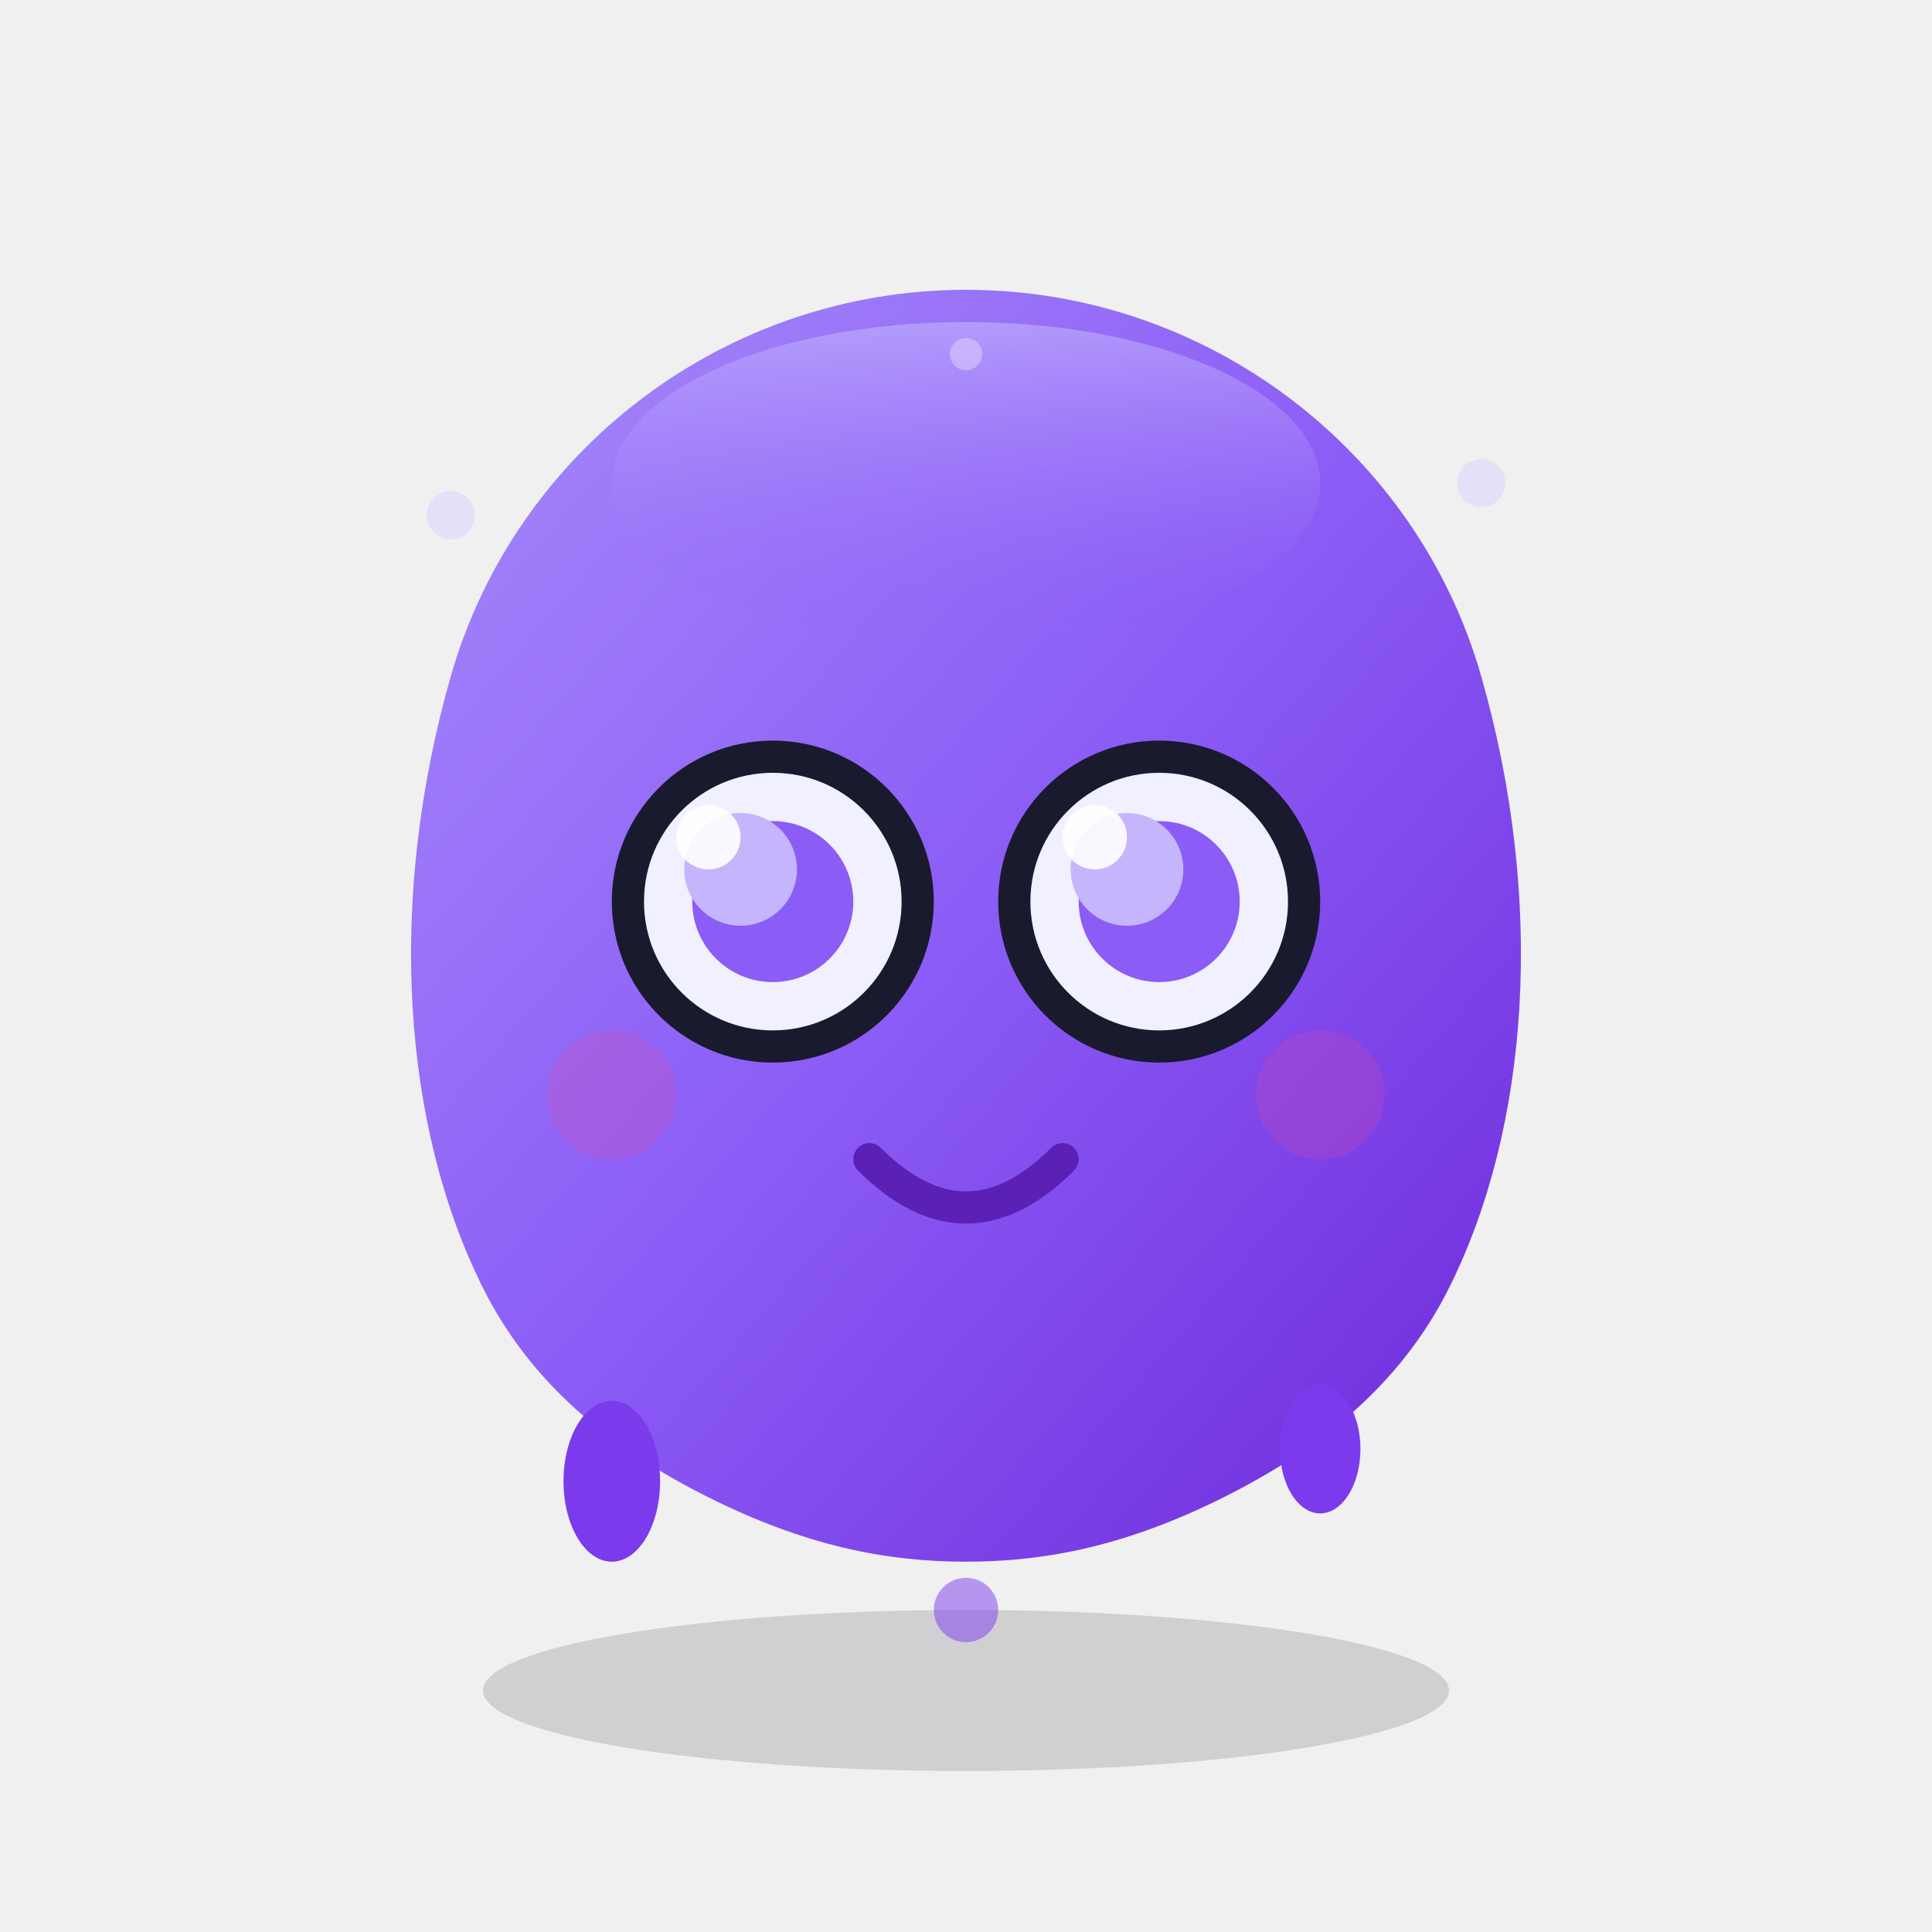
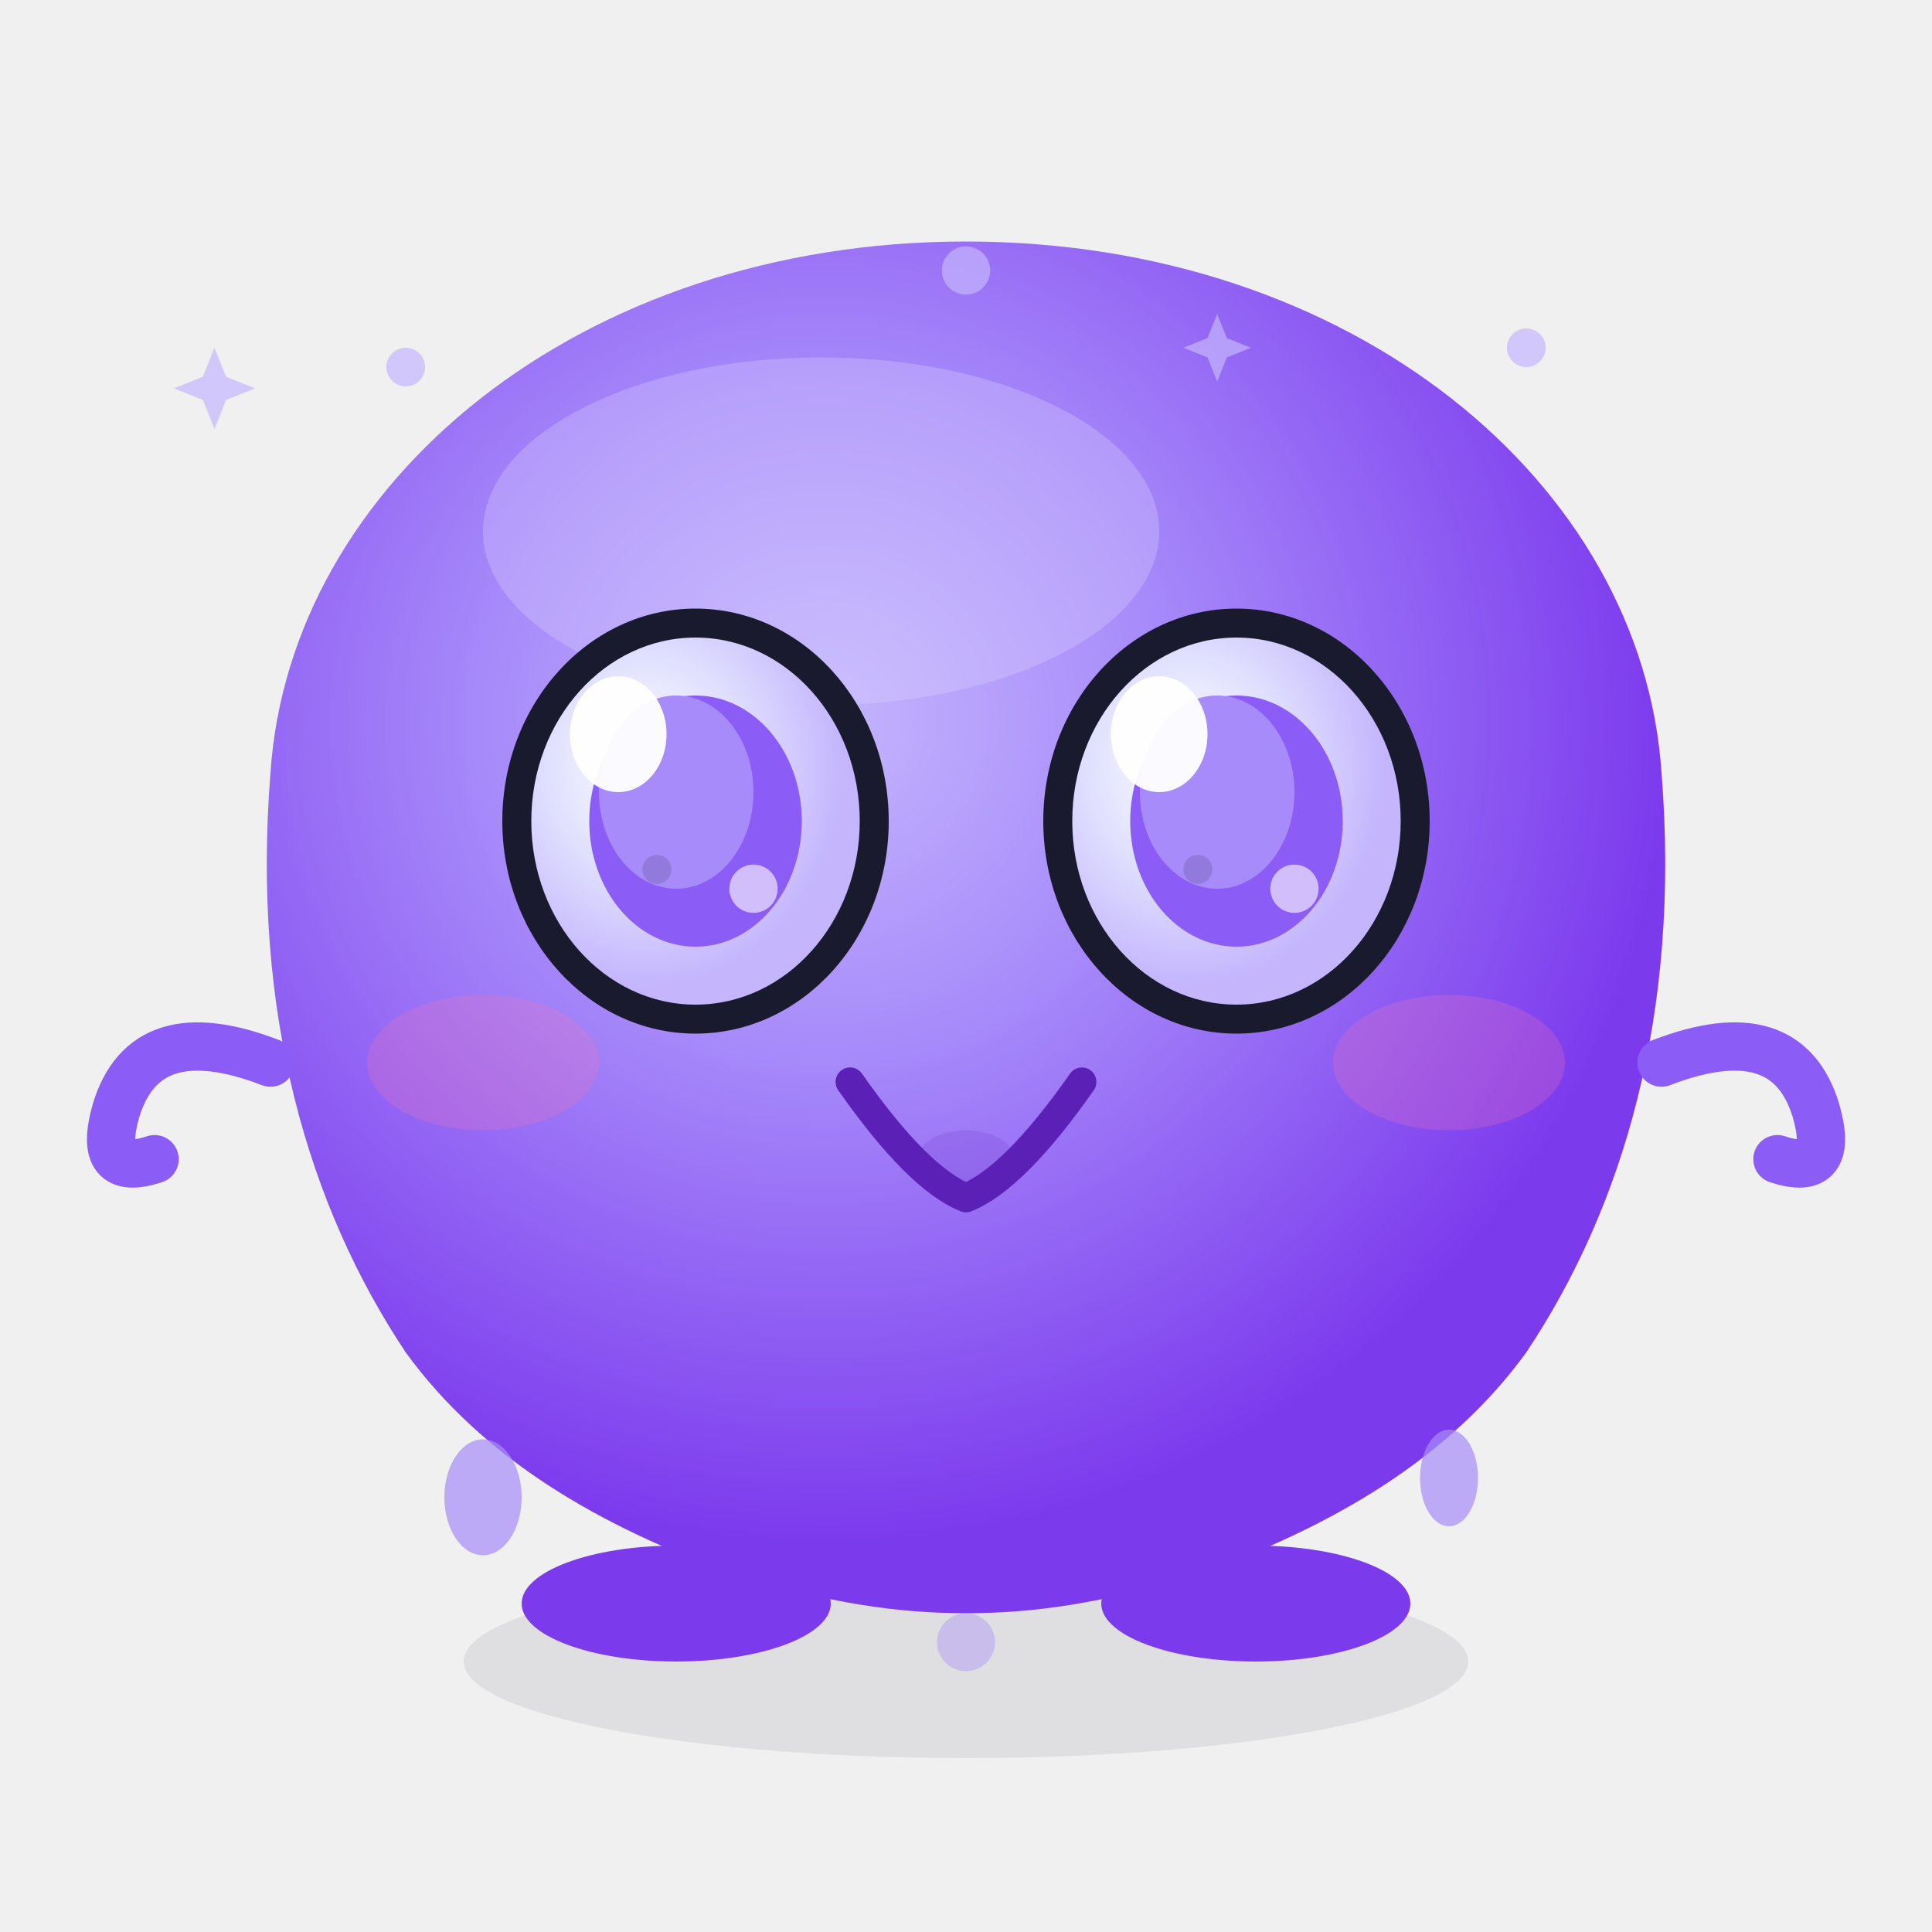
- <svg xmlns="http://www.w3.org/2000/svg" viewBox="0 0 120 120" width="120" height="120">
+ <svg xmlns="http://www.w3.org/2000/svg" viewBox="0 0 200 200" width="200" height="200">
  <defs>
-     <linearGradient id="sg" x1="0%" y1="0%" x2="100%" y2="100%">
-       <stop offset="0%" stop-color="#a78bfa" />
-       <stop offset="50%" stop-color="#8b5cf6" />
-       <stop offset="100%" stop-color="#6d28d9" />
-     </linearGradient>
-     <linearGradient id="sg2" x1="0%" y1="0%" x2="0%" y2="100%">
-       <stop offset="0%" stop-color="#c4b5fd" stop-opacity="0.6" />
-       <stop offset="100%" stop-color="#8b5cf6" stop-opacity="0" />
-     </linearGradient>
+     <radialGradient id="bodyGrad" cx="40%" cy="35%" r="60%">
+       <stop offset="0%" stop-color="#c4b5fd" />
+       <stop offset="40%" stop-color="#a78bfa" />
+       <stop offset="100%" stop-color="#7c3aed" />
+     </radialGradient>
+     <radialGradient id="eyeShine" cx="35%" cy="35%" r="60%">
+       <stop offset="0%" stop-color="#ffffff" />
+       <stop offset="50%" stop-color="#e0e0ff" />
+       <stop offset="100%" stop-color="#c4b5fd" />
+     </radialGradient>
  </defs>
-   <ellipse cx="60" cy="105" rx="30" ry="5" fill="#1a1a2e" opacity="0.15" />
-   <path d="M60 18             C45 18 32 28 28 42             C24 56 25 70 30 80             C33 86 38 90 44 93             C50 96 55 97 60 97             C65 97 70 96 76 93             C82 90 87 86 90 80             C95 70 96 56 92 42             C88 28 75 18 60 18Z" fill="url(#sg)" />
-   <ellipse cx="60" cy="30" rx="22" ry="10" fill="url(#sg2)" />
-   <ellipse cx="38" cy="92" rx="3" ry="5" fill="#7c3aed" />
-   <ellipse cx="82" cy="90" rx="2.5" ry="4" fill="#7c3aed" />
-   <circle cx="60" cy="100" r="2" fill="#7c3aed" opacity="0.5" />
-   <circle cx="48" cy="56" r="10" fill="#1a1a2e" />
-   <circle cx="48" cy="56" r="8" fill="#f0f0ff" />
-   <circle cx="48" cy="56" r="5" fill="#8b5cf6" />
-   <circle cx="46" cy="54" r="3.5" fill="#c4b5fd" />
-   <circle cx="44" cy="52" r="2" fill="#ffffff" opacity="0.9" />
-   <circle cx="72" cy="56" r="10" fill="#1a1a2e" />
-   <circle cx="72" cy="56" r="8" fill="#f0f0ff" />
-   <circle cx="72" cy="56" r="5" fill="#8b5cf6" />
-   <circle cx="70" cy="54" r="3.5" fill="#c4b5fd" />
-   <circle cx="68" cy="52" r="2" fill="#ffffff" opacity="0.9" />
-   <circle cx="38" cy="68" r="4" fill="#ec4899" opacity="0.2" />
-   <circle cx="82" cy="68" r="4" fill="#ec4899" opacity="0.2" />
-   <path d="M54 72 Q60 78 66 72" fill="none" stroke="#5b21b6" stroke-width="2" stroke-linecap="round" />
-   <circle cx="28" cy="32" r="1.5" fill="#ddd6fe" opacity="0.6" />
-   <circle cx="92" cy="30" r="1.5" fill="#ddd6fe" opacity="0.6" />
-   <circle cx="60" cy="22" r="1" fill="#ede9fe" opacity="0.4" />
+   <ellipse cx="100" cy="172" rx="52" ry="10" fill="#1a1a2e" opacity="0.08" />
+   <path d="M100 25             C60 25 30 50 28 80             C26 105 32 125 42 140             C50 151 62 158 76 163             C86 166 93 167 100 167             C107 167 114 166 124 163             C138 158 150 151 158 140             C168 125 174 105 172 80             C170 50 140 25 100 25Z" fill="url(#bodyGrad)" />
+   <ellipse cx="85" cy="55" rx="35" ry="18" fill="#ddd6fe" opacity="0.3" />
+   <ellipse cx="72" cy="85" rx="20" ry="22" fill="#1a1a2e" />
+   <ellipse cx="72" cy="85" rx="17" ry="19" fill="url(#eyeShine)" />
+   <ellipse cx="72" cy="85" rx="11" ry="13" fill="#8b5cf6" />
+   <ellipse cx="70" cy="82" rx="8" ry="10" fill="#a78bfa" />
+   <ellipse cx="64" cy="76" rx="5" ry="6" fill="#ffffff" opacity="0.95" />
+   <circle cx="78" cy="92" r="2.5" fill="#ffffff" opacity="0.6" />
+   <circle cx="68" cy="90" r="1.5" fill="#1a1a2e" opacity="0.15" />
+   <ellipse cx="128" cy="85" rx="20" ry="22" fill="#1a1a2e" />
+   <ellipse cx="128" cy="85" rx="17" ry="19" fill="url(#eyeShine)" />
+   <ellipse cx="128" cy="85" rx="11" ry="13" fill="#8b5cf6" />
+   <ellipse cx="126" cy="82" rx="8" ry="10" fill="#a78bfa" />
+   <ellipse cx="120" cy="76" rx="5" ry="6" fill="#ffffff" opacity="0.95" />
+   <circle cx="134" cy="92" r="2.5" fill="#ffffff" opacity="0.6" />
+   <circle cx="124" cy="90" r="1.5" fill="#1a1a2e" opacity="0.15" />
+   <ellipse cx="50" cy="110" rx="12" ry="7" fill="#f472b6" opacity="0.25" />
+   <ellipse cx="150" cy="110" rx="12" ry="7" fill="#f472b6" opacity="0.25" />
+   <path d="M88 112 Q95 122 100 124 Q105 122 112 112" fill="none" stroke="#5b21b6" stroke-width="3" stroke-linecap="round" stroke-linejoin="round" />
+   <ellipse cx="100" cy="120" rx="5" ry="3" fill="#5b21b6" opacity="0.15" />
+   <path d="M28 110 Q15 105 12 115 Q10 122 16 120" fill="none" stroke="#8b5cf6" stroke-width="5" stroke-linecap="round" />
+   <path d="M172 110 Q185 105 188 115 Q190 122 184 120" fill="none" stroke="#8b5cf6" stroke-width="5" stroke-linecap="round" />
+   <ellipse cx="70" cy="166" rx="16" ry="6" fill="#7c3aed" />
+   <ellipse cx="130" cy="166" rx="16" ry="6" fill="#7c3aed" />
+   <ellipse cx="50" cy="155" rx="4" ry="6" fill="#a78bfa" opacity="0.7" />
+   <ellipse cx="150" cy="153" rx="3" ry="5" fill="#a78bfa" opacity="0.7" />
+   <circle cx="100" cy="170" r="3" fill="#a78bfa" opacity="0.4" />
+   <g fill="#c4b5fd" opacity="0.7">
+     <path d="M25 45 L27 40 L29 45 L34 47 L29 49 L27 54 L25 49 L20 47Z" transform="scale(0.6) translate(10,20)" />
+     <path d="M170 40 L172 35 L174 40 L179 42 L174 44 L172 49 L170 44 L165 42Z" transform="scale(0.5) translate(80,30)" />
+     <circle cx="42" cy="38" r="2" />
+     <circle cx="158" cy="36" r="2" />
+     <circle cx="100" cy="28" r="2.5" />
+   </g>
</svg>
